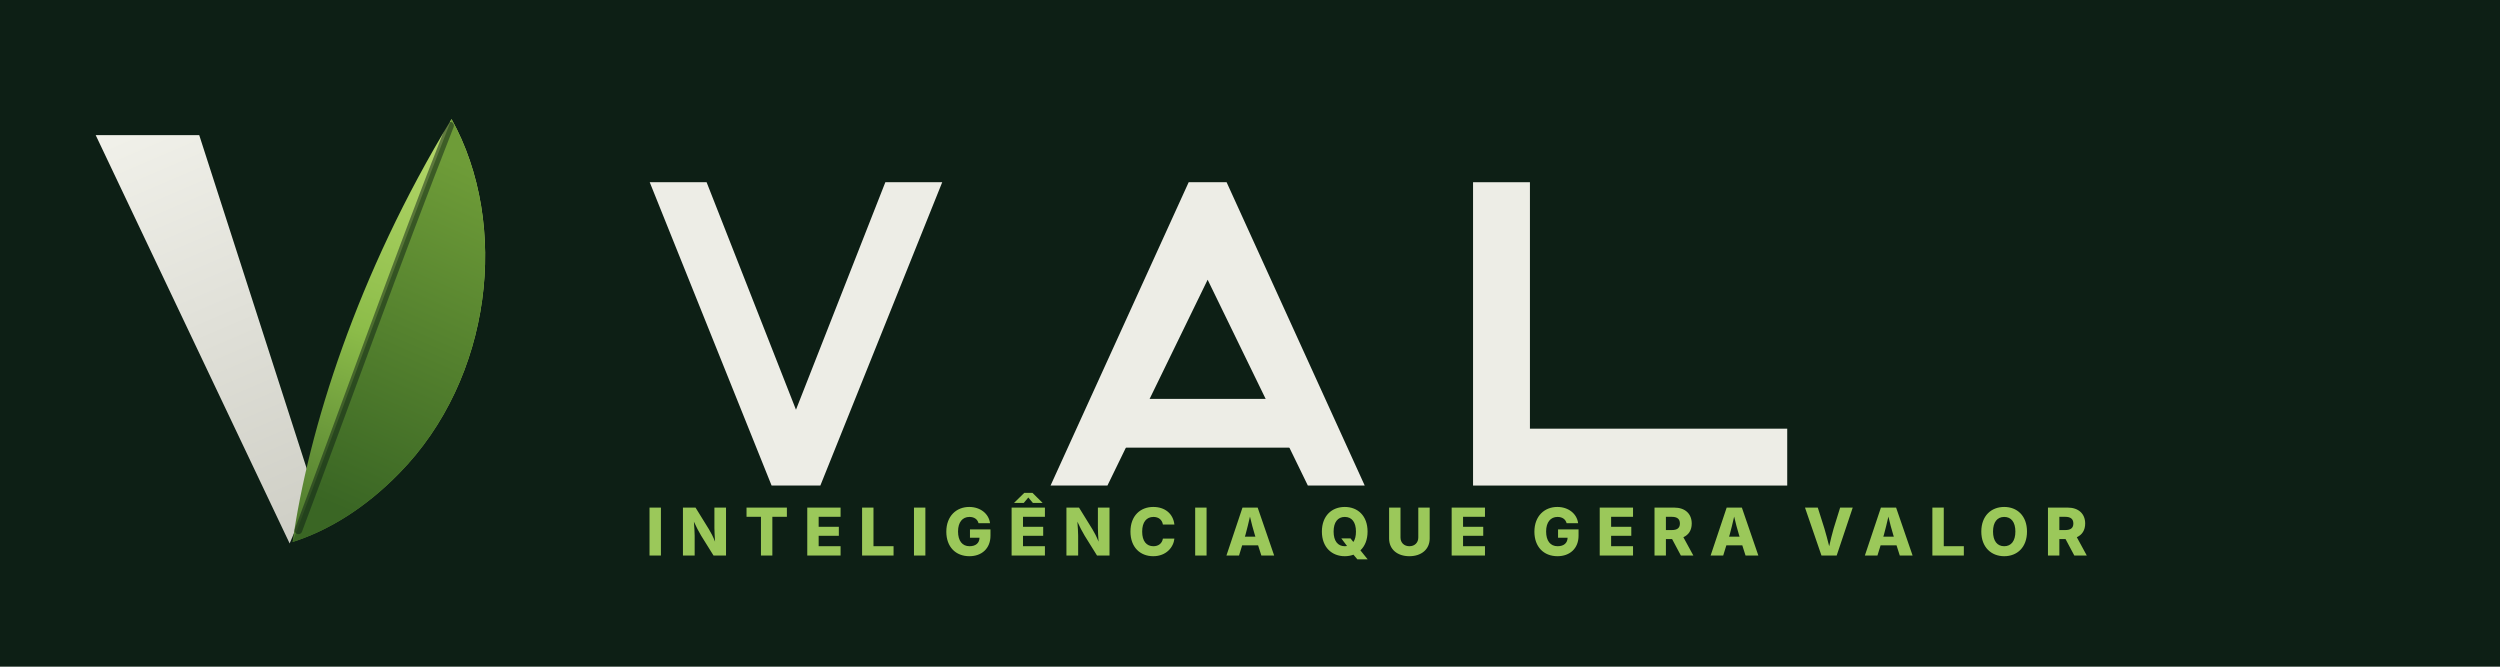
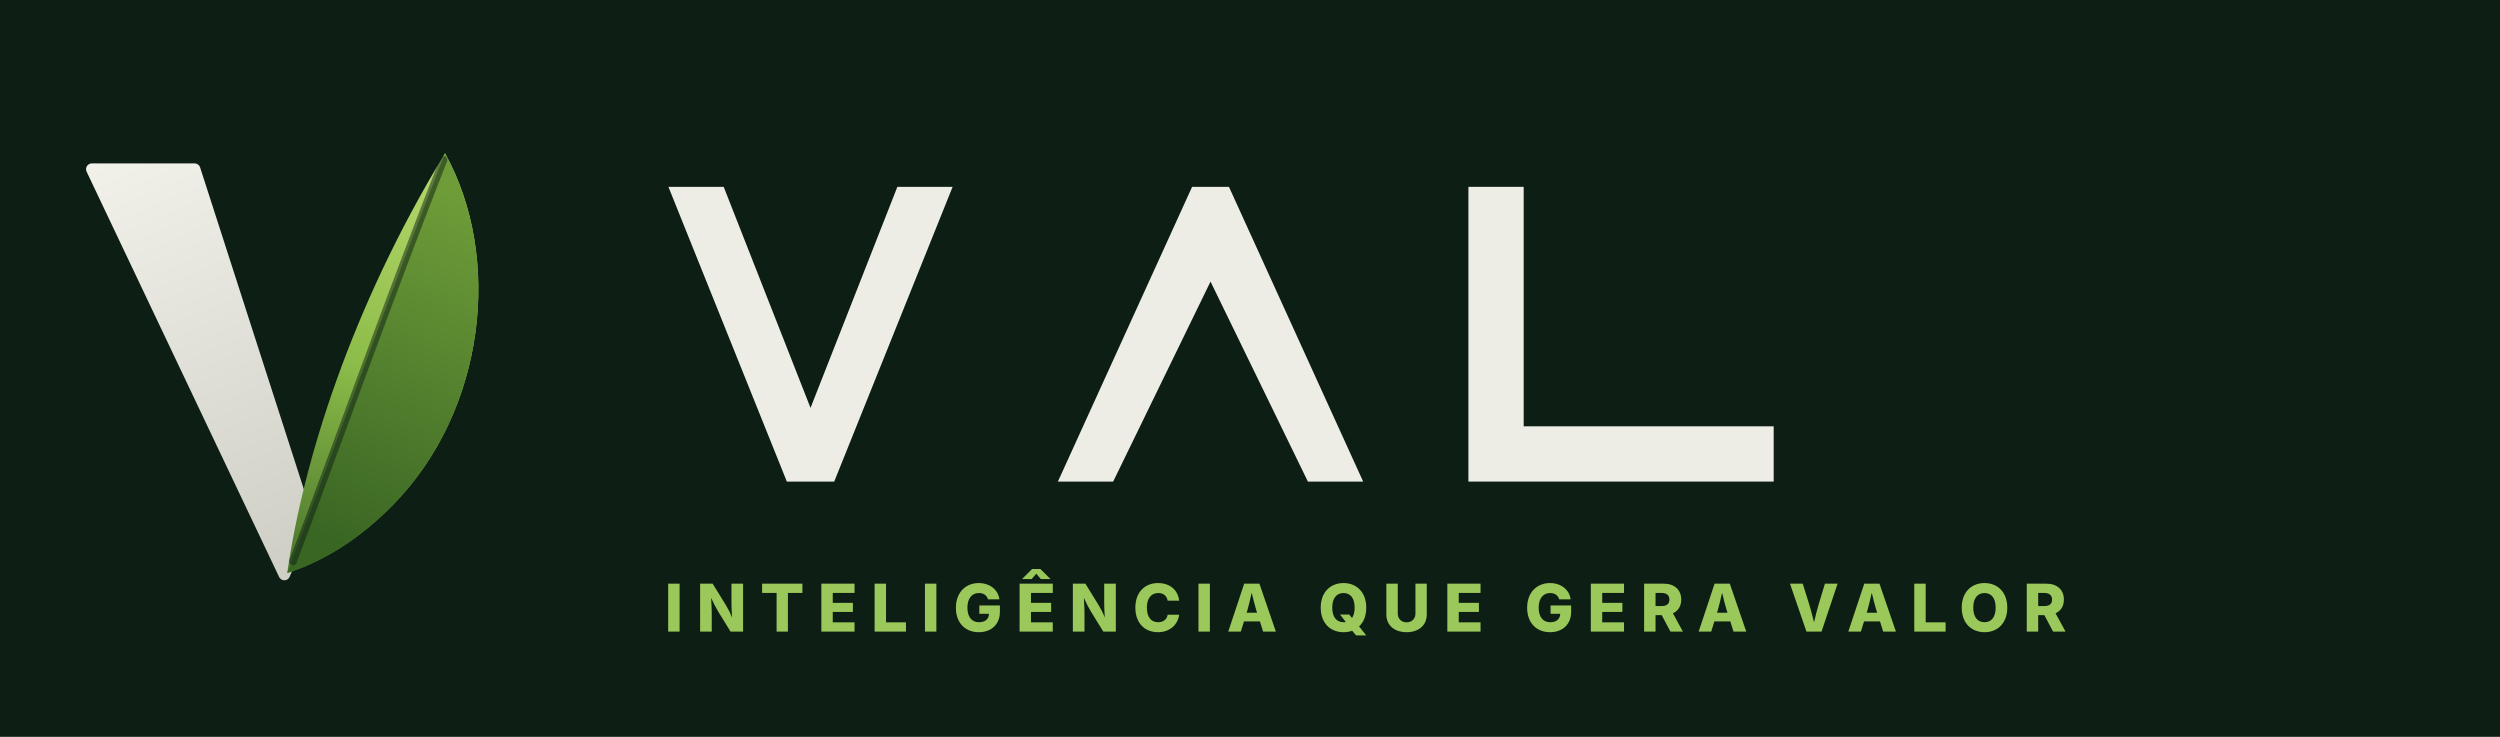
- <svg xmlns="http://www.w3.org/2000/svg" viewBox="0 0 360 96" fill="none" role="img" aria-labelledby="title">
-   <rect width="360" height="96" fill="#0D1F15" />
+ <svg xmlns="http://www.w3.org/2000/svg" viewBox="0 0 380 112" fill="none" role="img" aria-labelledby="title">
+   <rect width="380" height="112" fill="#0D1F15" />
  <defs>
    <linearGradient id="dstem" x1="6" y1="4" x2="30" y2="60" gradientUnits="userSpaceOnUse">
      <stop stop-color="#F1F1EA" />
      <stop offset="1" stop-color="#CFCFC6" />
    </linearGradient>
    <linearGradient id="dleaf" x1="52" y1="4" x2="32" y2="59" gradientUnits="userSpaceOnUse">
      <stop stop-color="#B6D96B" />
      <stop offset=".52" stop-color="#8CBC49" />
      <stop offset="1" stop-color="#4E7A2E" />
    </linearGradient>
    <linearGradient id="dshade" x1="56" y1="10" x2="36" y2="56" gradientUnits="userSpaceOnUse">
      <stop stop-color="#6E9C38" />
      <stop offset="1" stop-color="#3A6624" />
    </linearGradient>
  </defs>
-   <g transform="translate(10 14) scale(1.05)">
-     <path d="M3.6 5.2H17.8L33.4 53.6L30.2 61.2Z" fill="url(#dstem)" />
+   <g transform="translate(10 20) scale(1.1)">
+     <path d="M3.6 5.2H17.8L33.4 53.6L30.2 61.2Z" fill="url(#dstem)" stroke="url(#dstem)" stroke-width="1.6" stroke-linejoin="round" />
    <path d="M30.6 61C32.8 45.6 39.4 24.4 52.4 3C60.4 17.4 58 38.6 45.2 51.6C40.6 56.3 35.6 59.4 30.6 61Z" fill="url(#dleaf)" />
    <path d="M52.4 3C60.4 17.4 58 38.6 45.2 51.6C40.6 56.3 35.6 59.4 30.6 61C36.9 44.4 44.6 22.9 52.4 3Z" fill="url(#dshade)" />
    <path d="M31.4 59.4C37.5 43.2 45 22.2 52.2 3.9" stroke="#0D1F15" stroke-opacity=".5" stroke-width="1.05" stroke-linecap="round" fill="none" />
  </g>
-   <g transform="translate(92 20) scale(.78)">
+   <g transform="translate(100 22) scale(.8)">
    <path d="M2 8H12.5L29 50L45.5 8H56L33.5 64H24.5Z" fill="#EDEDE6" />
    <path d="M76 64L101.5 8H108.5L134 64H123.5L105 26L86.5 64Z" fill="#EDEDE6" />
-     <path d="M88 48H122V57H88Z" fill="#EDEDE6" />
    <path d="M154 8H164.5V53.5H212V64H154Z" fill="#EDEDE6" />
  </g>
-   <text x="93" y="80" fill="#9BC85A" font-family="Manrope, Inter, ui-sans-serif, system-ui, sans-serif" font-size="9.5" font-weight="800" letter-spacing="2.1">INTELIGÊNCIA QUE GERA VALOR</text>
+   <text x="101" y="96" fill="#9BC85A" font-family="Manrope, Inter, ui-sans-serif, system-ui, sans-serif" font-size="10" font-weight="800" letter-spacing="2">INTELIGÊNCIA QUE GERA VALOR</text>
</svg>
